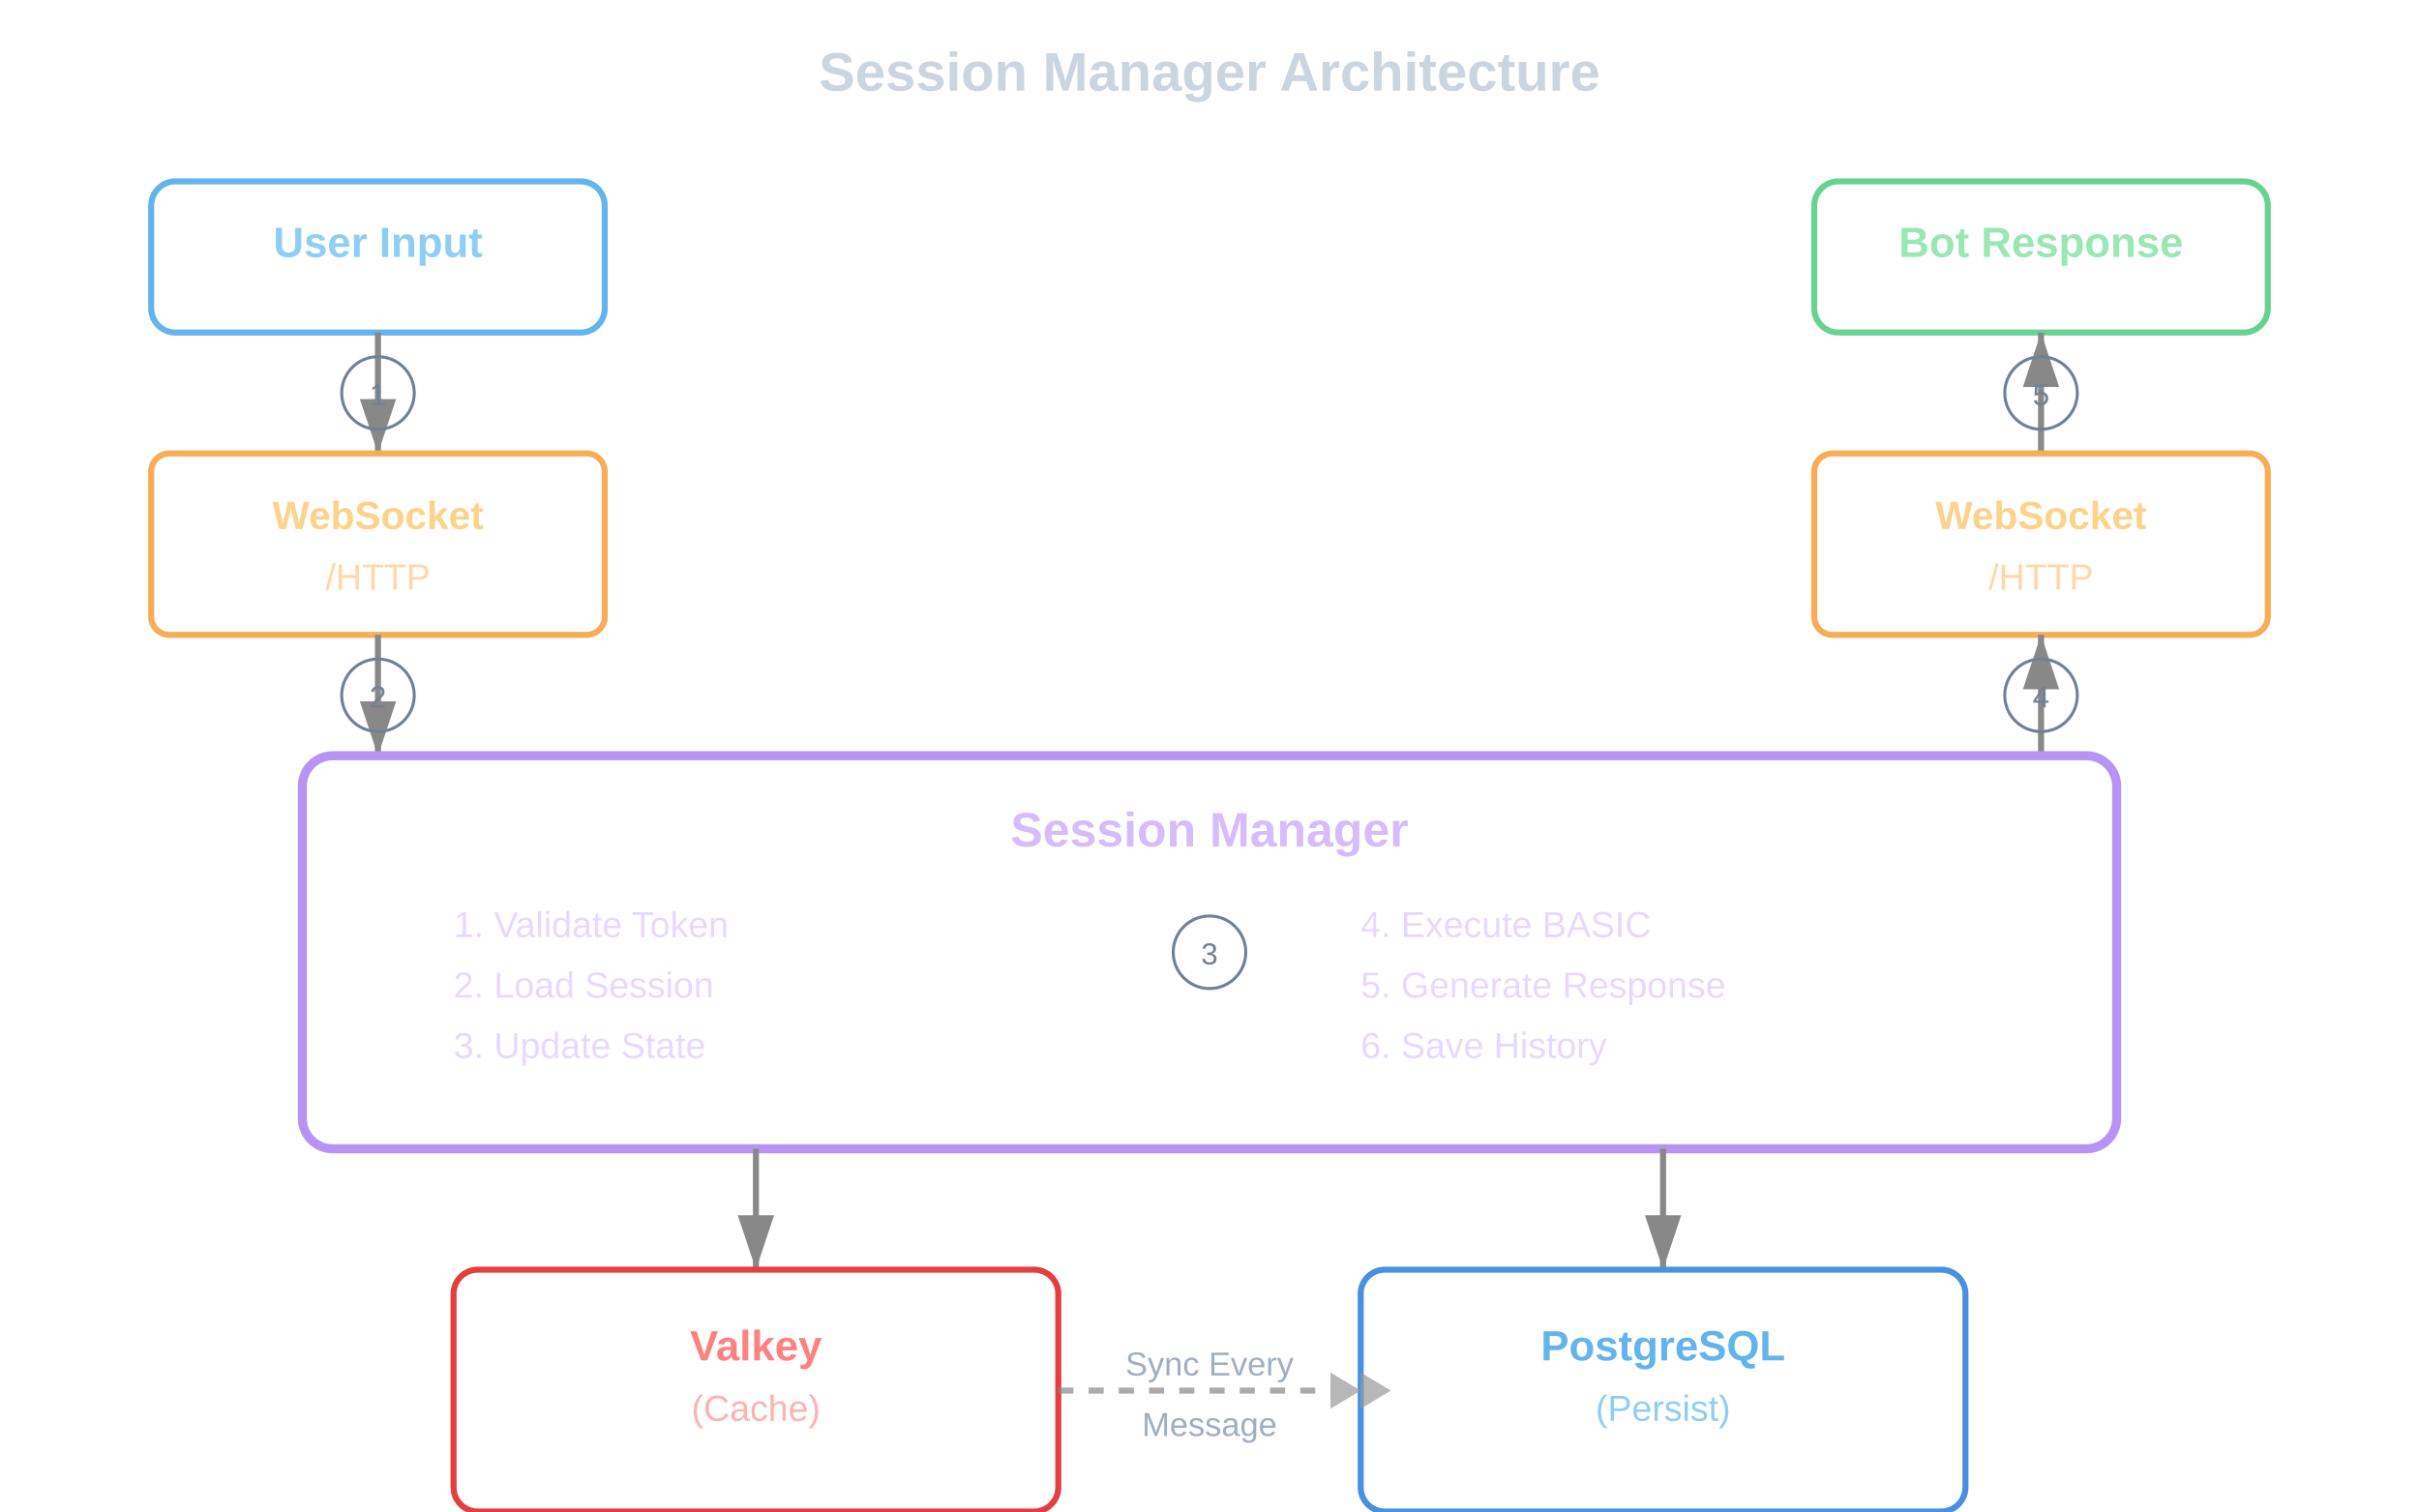
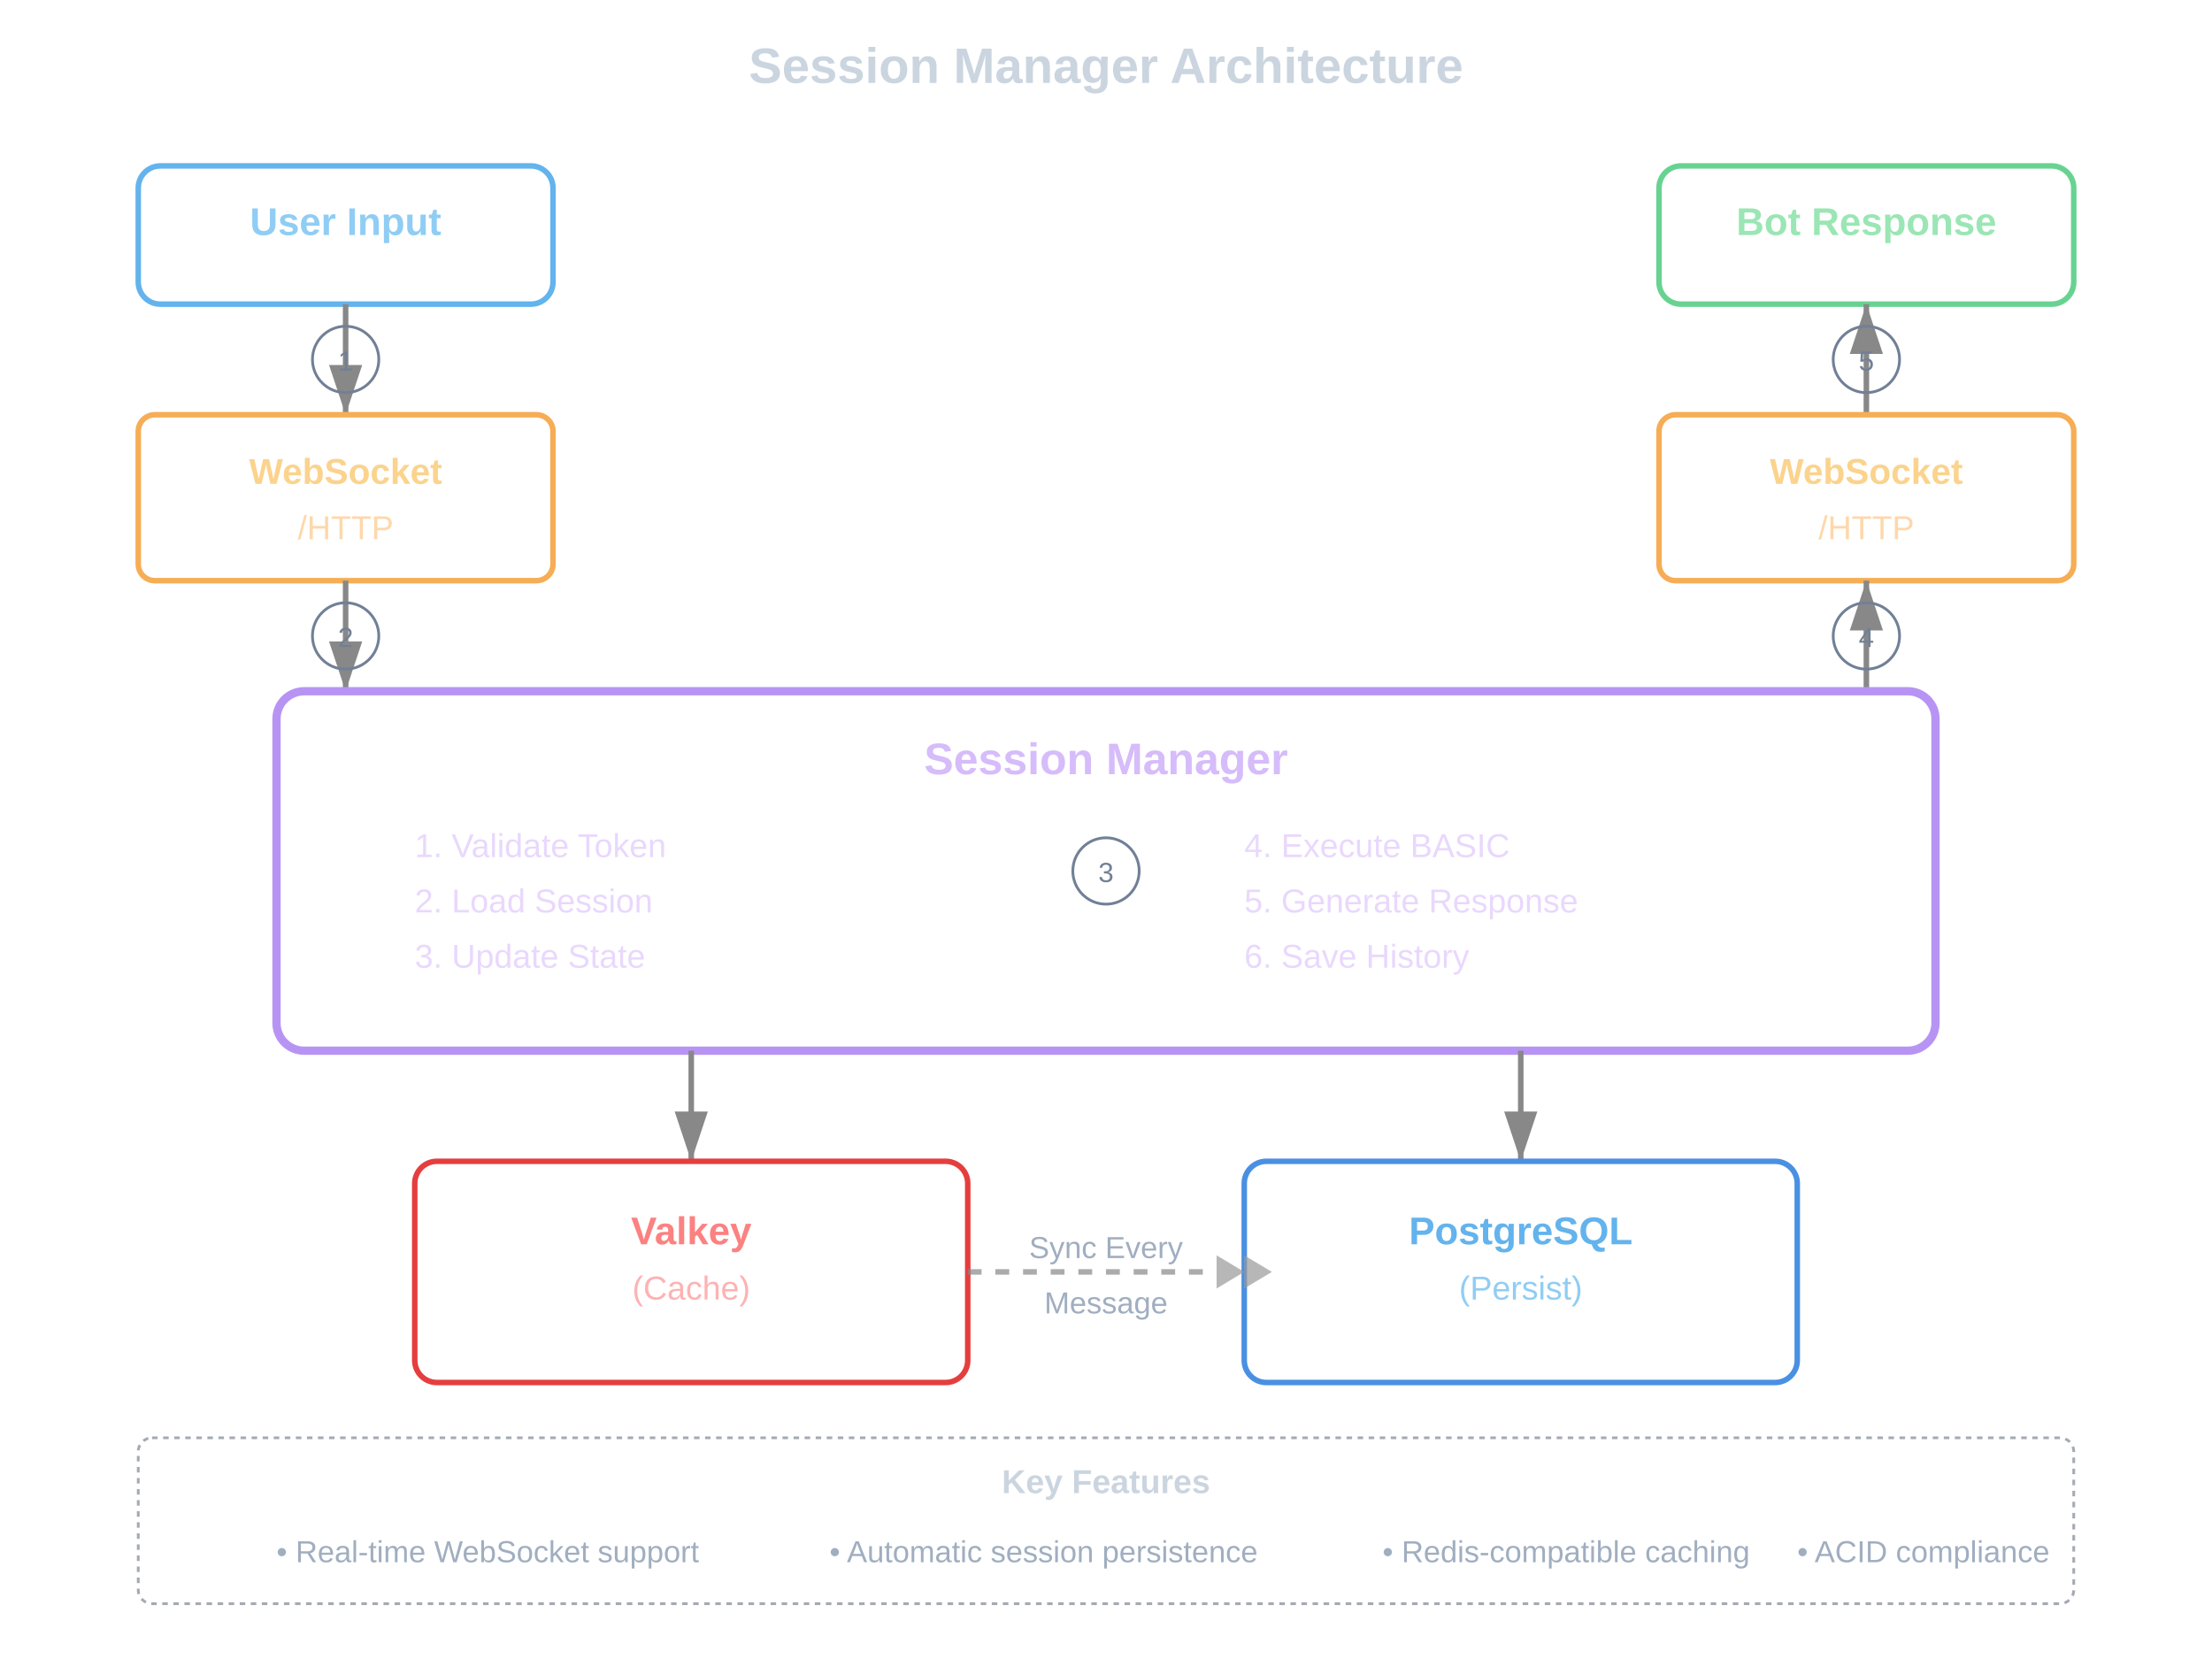
- <svg xmlns="http://www.w3.org/2000/svg" width="800" height="500">
+ <svg xmlns="http://www.w3.org/2000/svg" width="800" height="600" viewBox="0 0 800 600">
  <defs>
    <marker id="arrow" markerWidth="10" markerHeight="10" refX="9" refY="3" orient="auto" markerUnits="strokeWidth">
      <path d="M0,0 L0,6 L9,3 z" fill="#888" />
    </marker>
    <marker id="arrow-double" markerWidth="10" markerHeight="10" refX="5" refY="3" orient="auto" markerUnits="strokeWidth">
      <path d="M0,0 L0,6 L5,3 z" fill="#999" />
      <path d="M5,0 L5,6 L10,3 z" fill="#999" />
    </marker>
  </defs>
  <text x="400" y="30" text-anchor="middle" font-family="Arial, sans-serif" font-size="18" font-weight="bold" fill="#CBD5E0">Session Manager Architecture</text>
  <rect x="50" y="60" width="150" height="50" fill="none" stroke="#63B3ED" stroke-width="2" rx="8" />
  <text x="125" y="85" text-anchor="middle" font-family="Arial, sans-serif" font-size="14" font-weight="bold" fill="#90CDF4">User Input</text>
  <rect x="600" y="60" width="150" height="50" fill="none" stroke="#68D391" stroke-width="2" rx="8" />
  <text x="675" y="85" text-anchor="middle" font-family="Arial, sans-serif" font-size="14" font-weight="bold" fill="#9AE6B4">Bot Response</text>
  <line x1="125" y1="110" x2="125" y2="150" stroke="#888" stroke-width="2" marker-end="url(#arrow)" />
  <line x1="675" y1="150" x2="675" y2="110" stroke="#888" stroke-width="2" marker-end="url(#arrow)" />
  <rect x="50" y="150" width="150" height="60" fill="none" stroke="#F6AD55" stroke-width="2" rx="6" />
  <text x="125" y="175" text-anchor="middle" font-family="Arial, sans-serif" font-size="13" font-weight="bold" fill="#FBD38D">WebSocket</text>
  <text x="125" y="195" text-anchor="middle" font-family="Arial, sans-serif" font-size="12" fill="#FED7AA">/HTTP</text>
  <rect x="600" y="150" width="150" height="60" fill="none" stroke="#F6AD55" stroke-width="2" rx="6" />
  <text x="675" y="175" text-anchor="middle" font-family="Arial, sans-serif" font-size="13" font-weight="bold" fill="#FBD38D">WebSocket</text>
  <text x="675" y="195" text-anchor="middle" font-family="Arial, sans-serif" font-size="12" fill="#FED7AA">/HTTP</text>
  <line x1="125" y1="210" x2="125" y2="250" stroke="#888" stroke-width="2" marker-end="url(#arrow)" />
  <line x1="675" y1="250" x2="675" y2="210" stroke="#888" stroke-width="2" marker-end="url(#arrow)" />
  <rect x="100" y="250" width="600" height="130" fill="none" stroke="#B794F4" stroke-width="3" rx="10" />
  <text x="400" y="280" text-anchor="middle" font-family="Arial, sans-serif" font-size="16" font-weight="bold" fill="#D6BCFA">Session Manager</text>
  <g font-family="Arial, sans-serif" font-size="12" fill="#E9D8FD">
    <text x="150" y="310">1. Validate Token</text>
    <text x="150" y="330">2. Load Session</text>
    <text x="150" y="350">3. Update State</text>
    <text x="450" y="310">4. Execute BASIC</text>
    <text x="450" y="330">5. Generate Response</text>
    <text x="450" y="350">6. Save History</text>
  </g>
  <line x1="250" y1="380" x2="250" y2="420" stroke="#888" stroke-width="2" marker-end="url(#arrow)" />
  <line x1="550" y1="380" x2="550" y2="420" stroke="#888" stroke-width="2" marker-end="url(#arrow)" />
  <rect x="150" y="420" width="200" height="80" fill="none" stroke="#E53E3E" stroke-width="2" rx="8" />
  <text x="250" y="450" text-anchor="middle" font-family="Arial, sans-serif" font-size="14" font-weight="bold" fill="#FC8181">Valkey</text>
  <text x="250" y="470" text-anchor="middle" font-family="Arial, sans-serif" font-size="12" fill="#FEB2B2">(Cache)</text>
  <rect x="450" y="420" width="200" height="80" fill="none" stroke="#4A90E2" stroke-width="2" rx="8" />
  <text x="550" y="450" text-anchor="middle" font-family="Arial, sans-serif" font-size="14" font-weight="bold" fill="#63B3ED">PostgreSQL</text>
  <text x="550" y="470" text-anchor="middle" font-family="Arial, sans-serif" font-size="12" fill="#90CDF4">(Persist)</text>
  <path d="M 350 460 L 450 460" stroke="#888" stroke-width="2" marker-end="url(#arrow-double)" stroke-dasharray="5,5" opacity="0.7" />
  <text x="400" y="455" text-anchor="middle" font-family="Arial, sans-serif" font-size="11" fill="#A0AEC0">Sync Every</text>
  <text x="400" y="475" text-anchor="middle" font-family="Arial, sans-serif" font-size="11" fill="#A0AEC0">Message</text>
  <g font-family="Arial, sans-serif" font-size="10" fill="#718096">
    <circle cx="125" cy="130" r="12" fill="none" stroke="#718096" stroke-width="1" />
    <text x="125" y="134" text-anchor="middle">1</text>
    <circle cx="125" cy="230" r="12" fill="none" stroke="#718096" stroke-width="1" />
    <text x="125" y="234" text-anchor="middle">2</text>
    <circle cx="400" cy="315" r="12" fill="none" stroke="#718096" stroke-width="1" />
    <text x="400" y="319" text-anchor="middle">3</text>
    <circle cx="675" cy="230" r="12" fill="none" stroke="#718096" stroke-width="1" />
    <text x="675" y="234" text-anchor="middle">4</text>
    <circle cx="675" cy="130" r="12" fill="none" stroke="#718096" stroke-width="1" />
    <text x="675" y="134" text-anchor="middle">5</text>
  </g>
  <g id="features" transform="translate(50, 520)">
    <rect x="0" y="0" width="700" height="60" fill="none" stroke="#4A5568" stroke-width="1" rx="5" stroke-dasharray="2,2" opacity="0.5" />
    <text x="350" y="20" text-anchor="middle" font-family="Arial, sans-serif" font-size="12" font-weight="bold" fill="#CBD5E0">Key Features</text>
    <g font-family="Arial, sans-serif" font-size="11" fill="#A0AEC0">
      <text x="50" y="45">• Real-time WebSocket support</text>
      <text x="250" y="45">• Automatic session persistence</text>
      <text x="450" y="45">• Redis-compatible caching</text>
      <text x="600" y="45">• ACID compliance</text>
    </g>
  </g>
</svg>
